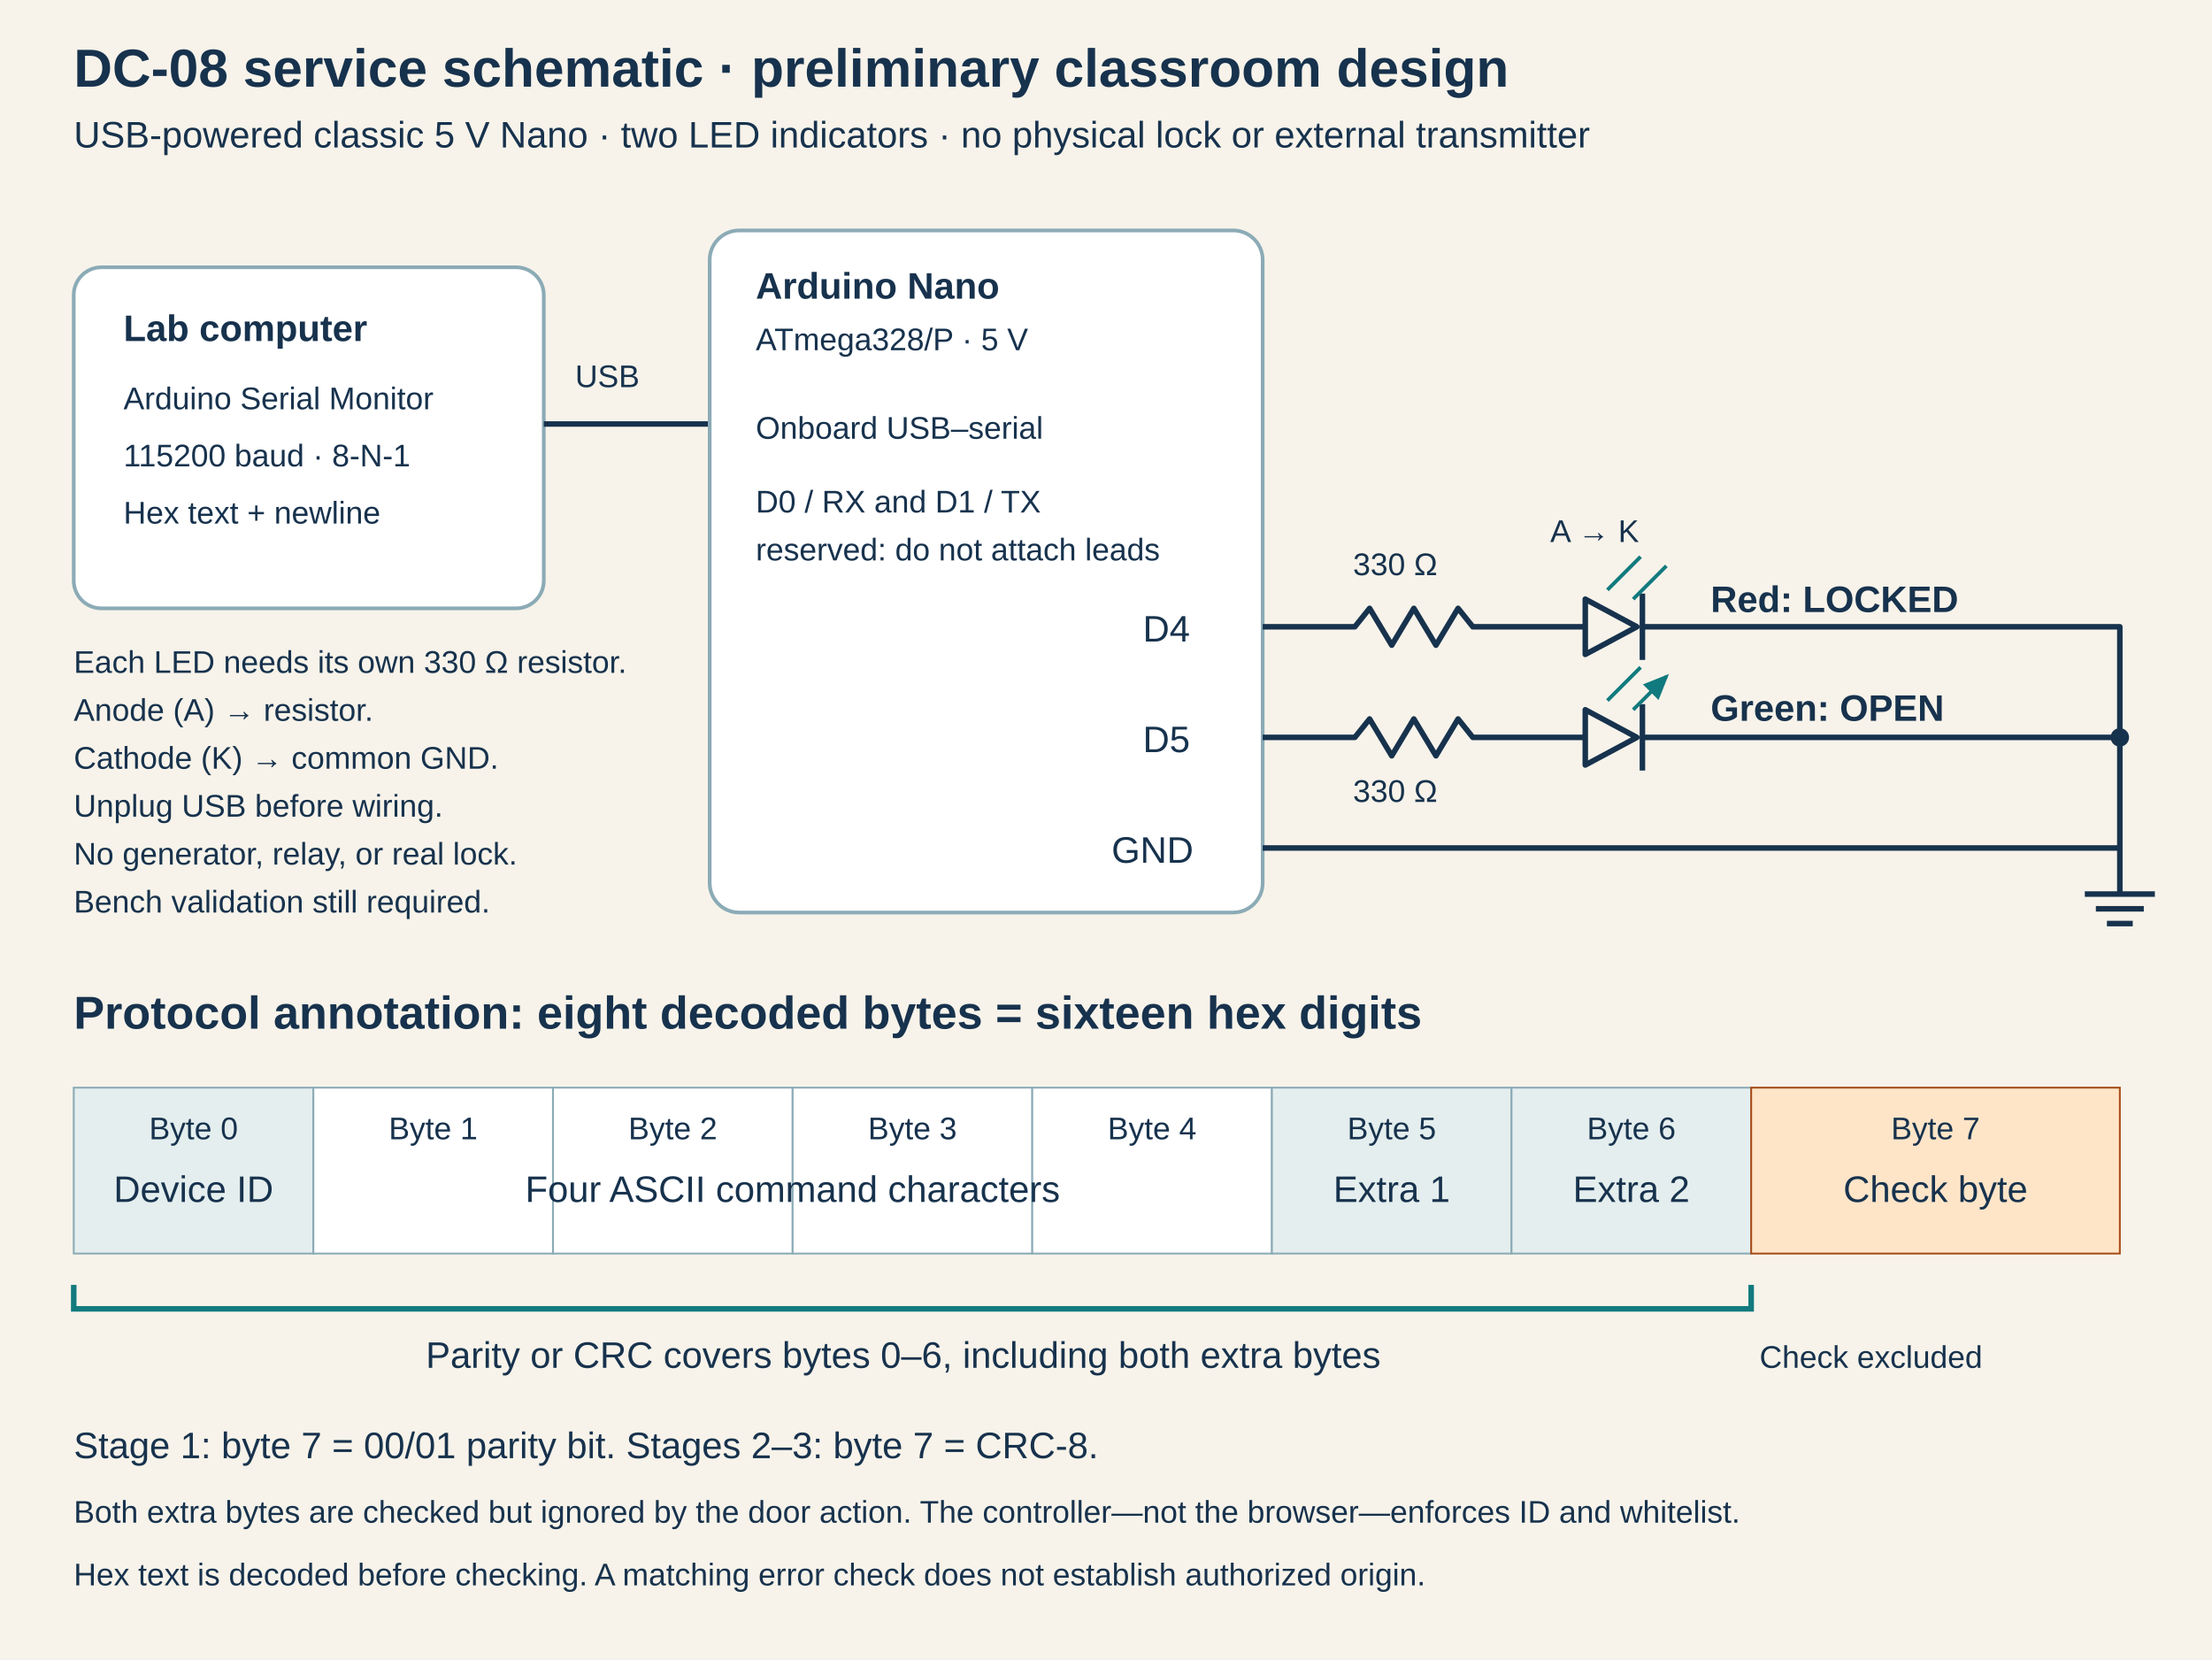
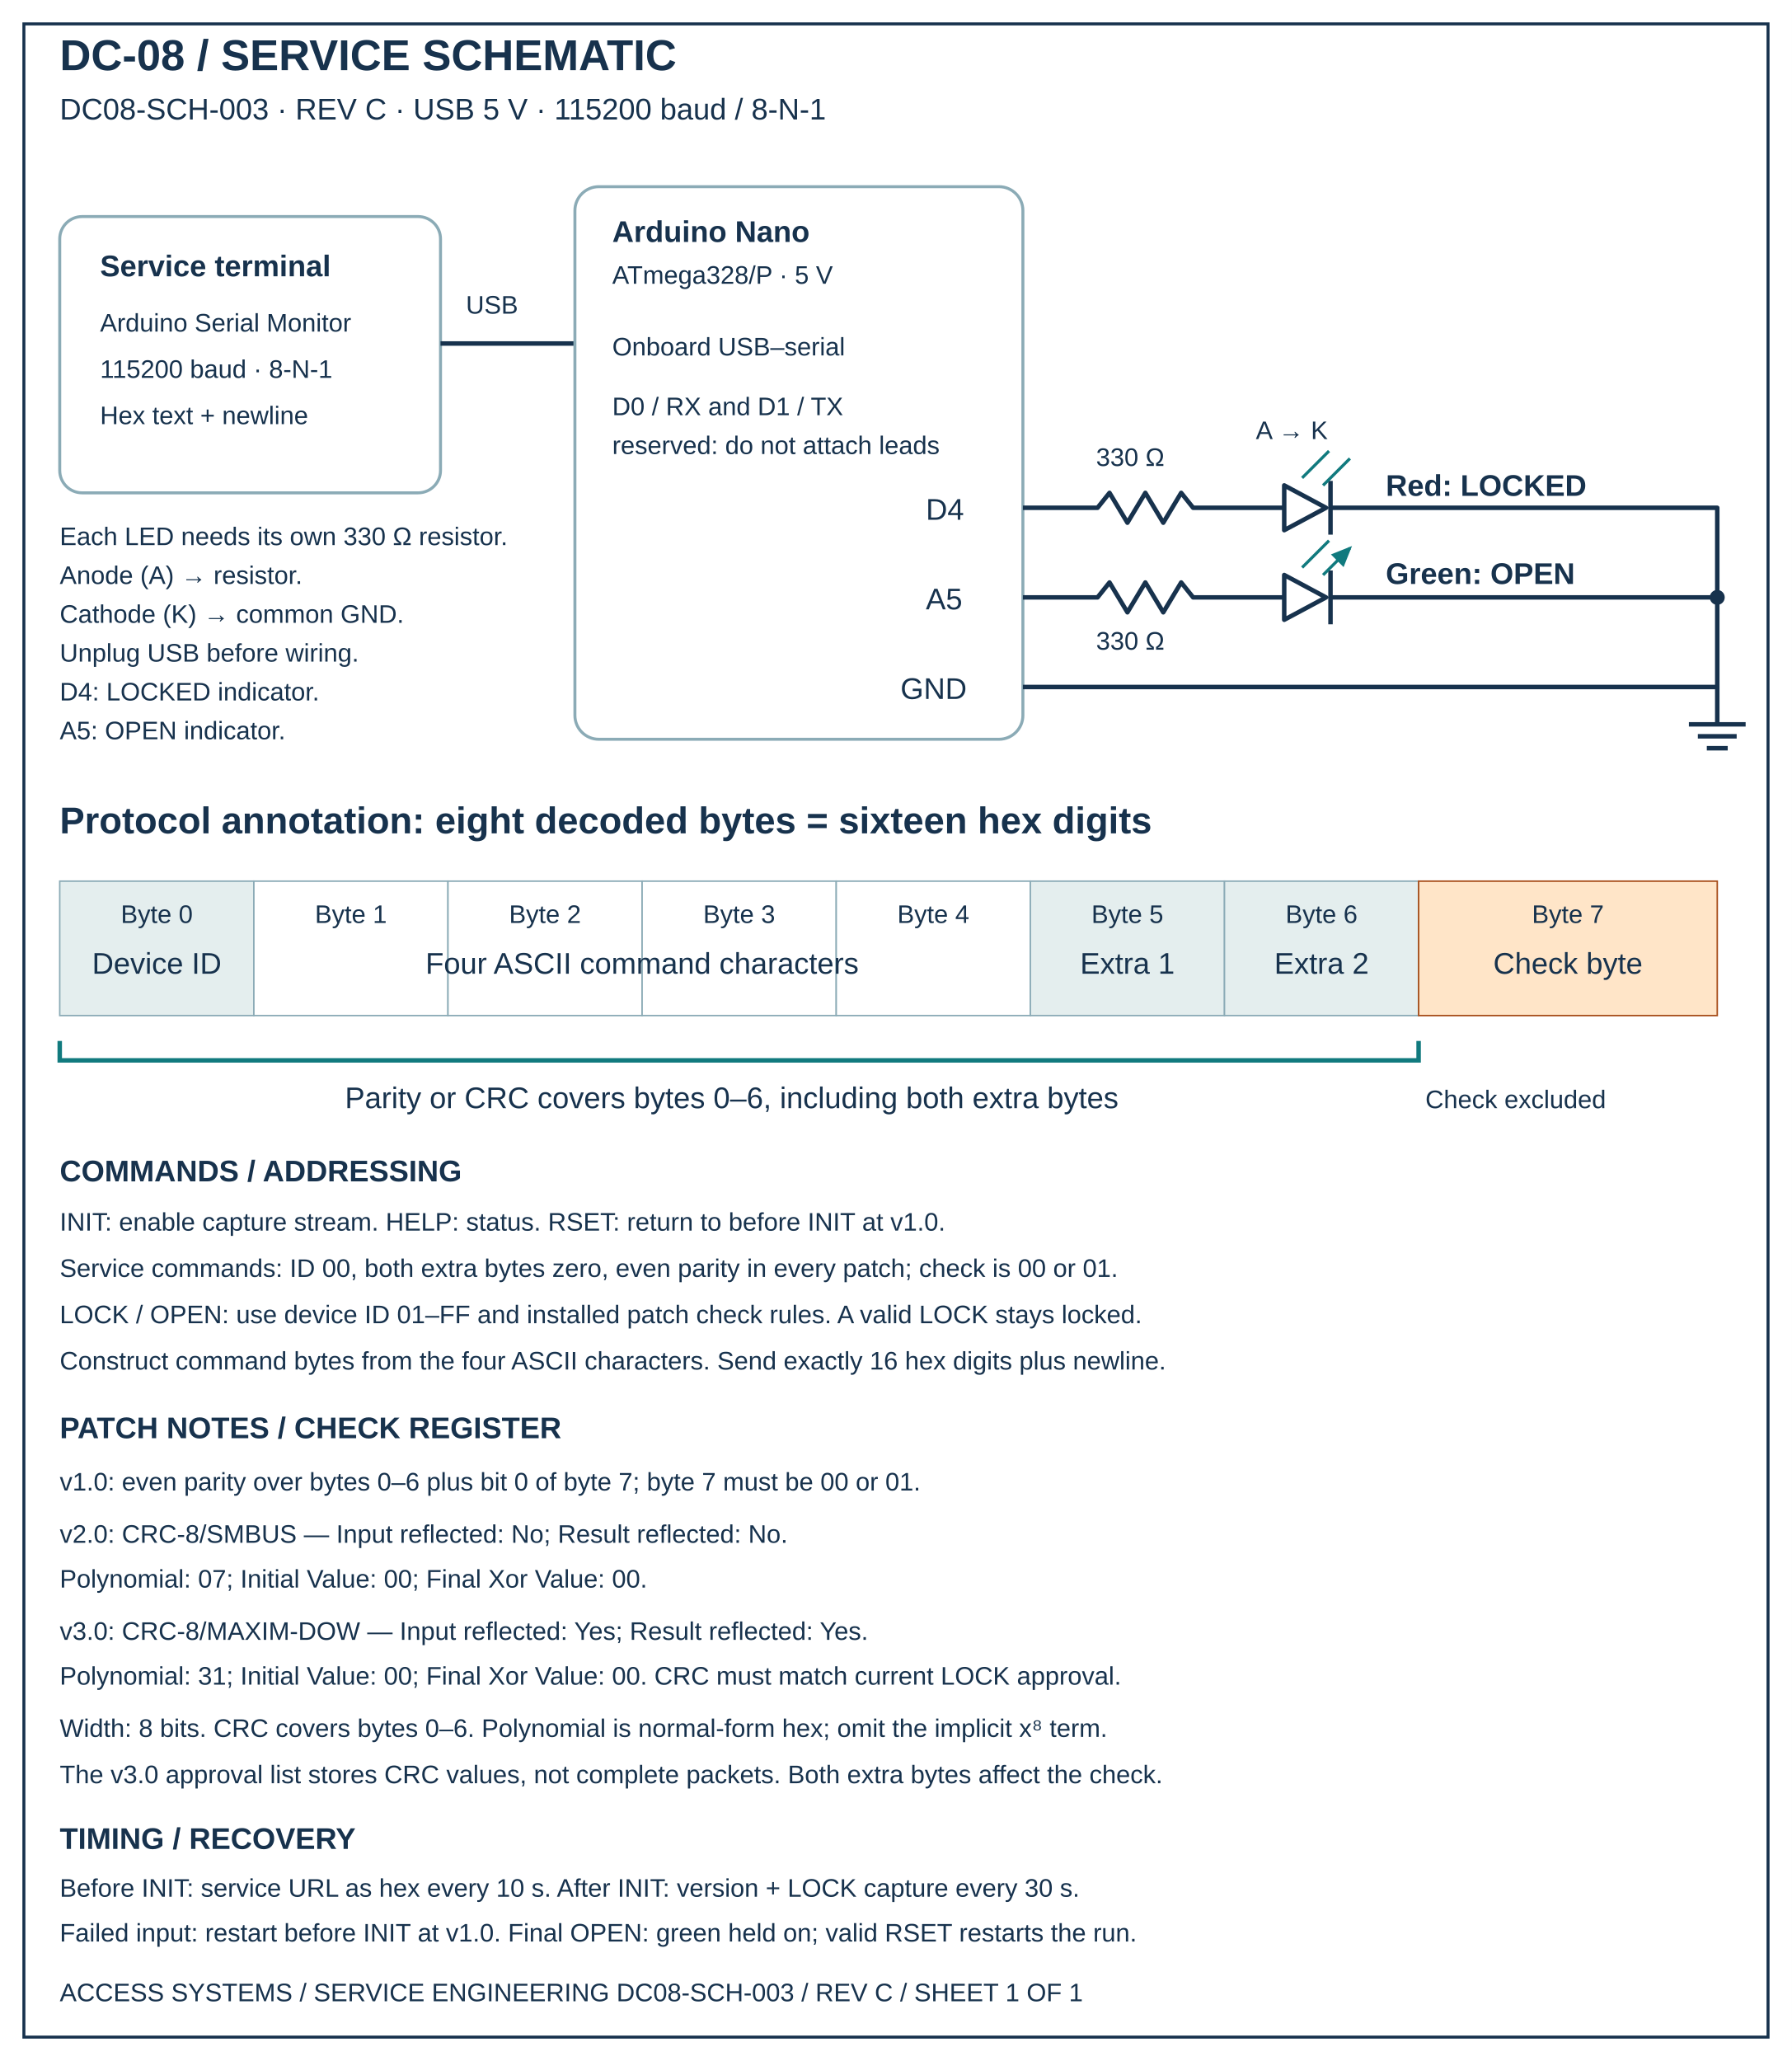
- <svg xmlns="http://www.w3.org/2000/svg" width="1200" height="900" viewBox="0 0 1200 900" role="img" aria-labelledby="title desc">
+ <svg xmlns="http://www.w3.org/2000/svg" width="1200" height="1380" viewBox="0 0 1200 1380" role="img" aria-labelledby="title desc">
  <defs>
    <marker id="arrow" markerWidth="8" markerHeight="8" refX="6" refY="3" orient="auto">
      <path d="M0 0 L0 6 L7 3 Z" fill="#117a7e" />
    </marker>
    <style>text{font-family:Arial,sans-serif;fill:#17324d}.label{font-size:20px}.small{font-size:17px}.wire{fill:none;stroke:#17324d;stroke-width:3;stroke-linejoin:round}.box{fill:#fff;stroke:#8babb6;stroke-width:2}.mono{font-family:monospace;font-size:22px}</style>
  </defs>
-   <rect width="1200" height="900" fill="#f7f3ea" />
-   <text x="40" y="47" font-size="29" font-weight="bold">DC-08 service schematic · preliminary classroom design</text>
-   <text x="40" y="80" class="label">USB-powered classic 5 V Nano · two LED indicators · no physical lock or external transmitter</text>
+   <rect width="1200" height="1380" fill="#fff" />
+   <rect x="16" y="16" width="1168" height="1348" fill="none" stroke="#17324d" stroke-width="2" />
+   <text x="40" y="47" font-size="29" font-weight="bold">DC-08 / SERVICE SCHEMATIC</text>
+   <text x="40" y="80" class="label">DC08-SCH-003 · REV C · USB 5 V · 115200 baud / 8-N-1</text>
  <rect x="40" y="145" width="255" height="185" rx="15" class="box" />
-   <text x="67" y="185" class="label" font-weight="bold">Lab computer</text>
+   <text x="67" y="185" class="label" font-weight="bold">Service terminal</text>
  <text x="67" y="222" class="small">Arduino Serial Monitor</text>
  <text x="67" y="253" class="small">115200 baud · 8-N-1</text>
  <text x="67" y="284" class="small">Hex text + newline</text>
  <path d="M295 230 H385" class="wire" />
  <text x="312" y="210" class="small">USB</text>
  <rect x="385" y="125" width="300" height="370" rx="16" class="box" />
  <text x="410" y="162" class="label" font-weight="bold">Arduino Nano</text>
  <text x="410" y="190" class="small">ATmega328/P · 5 V</text>
  <text x="410" y="238" class="small">Onboard USB–serial</text>
  <text x="410" y="278" class="small">D0 / RX and D1 / TX</text>
  <text x="410" y="304" class="small">reserved: do not attach leads</text>
  <text x="620" y="348" class="label">D4</text>
-   <text x="620" y="408" class="label">D5</text>
+   <text x="620" y="408" class="label">A5</text>
  <text x="603" y="468" class="label">GND</text>
  <path d="M685 340 H735 l8 -10 12 20 12 -20 12 20 12 -20 8 10 H860" class="wire" />
  <path d="M685 400 H735 l8 -10 12 20 12 -20 12 20 12 -20 8 10 H860" class="wire" />
  <text x="734" y="312" class="small">330 Ω</text>
  <text x="734" y="435" class="small">330 Ω</text>
  <path d="M860 325 L860 355 L888 340 Z M891 322 V358 M891 340 H1150 V460 H685" class="wire" />
  <path d="M860 385 L860 415 L888 400 Z M891 382 V418 M891 400 H1150" class="wire" />
  <path d="M872 320 L890 302 M886 325 L904 307 M872 380 L890 362 M886 385 L904 367" stroke="#117a7e" stroke-width="2" marker-end="url(#arrow)" />
  <text x="928" y="332" class="label" font-weight="bold">Red: LOCKED</text>
  <text x="928" y="391" class="label" font-weight="bold">Green: OPEN</text>
  <text x="841" y="294" class="small">A → K</text>
  <circle cx="1150" cy="400" r="5" fill="#17324d" />
  <path d="M1150 460 V485 M1131 485 H1169 M1137 493 H1163 M1143 501 H1157" class="wire" />
  <text x="40" y="365" class="small">Each LED needs its own 330 Ω resistor.</text>
  <text x="40" y="391" class="small">Anode (A) → resistor.</text>
  <text x="40" y="417" class="small">Cathode (K) → common GND.</text>
  <text x="40" y="443" class="small">Unplug USB before wiring.</text>
-   <text x="40" y="469" class="small">No generator, relay, or real lock.</text>
-   <text x="40" y="495" class="small">Bench validation still required.</text>
+   <text x="40" y="469" class="small">D4: LOCKED indicator.</text>
+   <text x="40" y="495" class="small">A5: OPEN indicator.</text>
  <text x="40" y="558" font-size="25" font-weight="bold">Protocol annotation: eight decoded bytes = sixteen hex digits</text>
  <g transform="translate(40 590)">
    <rect width="130" height="90" fill="#e4eeee" stroke="#8babb6" />
    <rect x="130" width="130" height="90" fill="#fff" stroke="#8babb6" />
    <rect x="260" width="130" height="90" fill="#fff" stroke="#8babb6" />
    <rect x="390" width="130" height="90" fill="#fff" stroke="#8babb6" />
    <rect x="520" width="130" height="90" fill="#fff" stroke="#8babb6" />
    <rect x="650" width="130" height="90" fill="#e4eeee" stroke="#8babb6" />
    <rect x="780" width="130" height="90" fill="#e4eeee" stroke="#8babb6" />
    <rect x="910" width="200" height="90" fill="#ffe5c8" stroke="#a74d19" />
    <text x="65" y="28" text-anchor="middle" class="small">Byte 0</text>
    <text x="65" y="62" text-anchor="middle" class="label">Device ID</text>
    <text x="195" y="28" text-anchor="middle" class="small">Byte 1</text>
    <text x="325" y="28" text-anchor="middle" class="small">Byte 2</text>
    <text x="455" y="28" text-anchor="middle" class="small">Byte 3</text>
    <text x="585" y="28" text-anchor="middle" class="small">Byte 4</text>
    <text x="390" y="62" text-anchor="middle" class="label">Four ASCII command characters</text>
    <text x="715" y="28" text-anchor="middle" class="small">Byte 5</text>
    <text x="715" y="62" text-anchor="middle" class="label">Extra 1</text>
    <text x="845" y="28" text-anchor="middle" class="small">Byte 6</text>
    <text x="845" y="62" text-anchor="middle" class="label">Extra 2</text>
    <text x="1010" y="28" text-anchor="middle" class="small">Byte 7</text>
    <text x="1010" y="62" text-anchor="middle" class="label">Check byte</text>
  </g>
  <path d="M40 697 V710 H950 V697" stroke="#117a7e" stroke-width="3" fill="none" />
  <text x="490" y="742" text-anchor="middle" class="label">Parity or CRC covers bytes 0–6, including both extra bytes</text>
  <text x="1015" y="742" text-anchor="middle" class="small">Check excluded</text>
-   <text x="40" y="791" class="label">Stage 1: byte 7 = 00/01 parity bit. Stages 2–3: byte 7 = CRC-8.</text>
-   <text x="40" y="826" class="small">Both extra bytes are checked but ignored by the door action. The controller—not the browser—enforces ID and whitelist.</text>
-   <text x="40" y="860" class="small">Hex text is decoded before checking. A matching error check does not establish authorized origin.</text>
+   <text x="40" y="791" class="label" font-weight="bold">COMMANDS / ADDRESSING</text>
+   <text x="40" y="824" class="small">INIT: enable capture stream. HELP: status. RSET: return to before INIT at v1.0.</text>
+   <text x="40" y="855" class="small">Service commands: ID 00, both extra bytes zero, even parity in every patch; check is 00 or 01.</text>
+   <text x="40" y="886" class="small">LOCK / OPEN: use device ID 01–FF and installed patch check rules. A valid LOCK stays locked.</text>
+   <text x="40" y="917" class="small">Construct command bytes from the four ASCII characters. Send exactly 16 hex digits plus newline.</text>
+   <text x="40" y="963" class="label" font-weight="bold">PATCH NOTES / CHECK REGISTER</text>
+   <text x="40" y="998" class="small">v1.0: even parity over bytes 0–6 plus bit 0 of byte 7; byte 7 must be 00 or 01.</text>
+   <text x="40" y="1033" class="small">v2.0: CRC-8/SMBUS — Input reflected: No; Result reflected: No.</text>
+   <text x="40" y="1063" class="small">Polynomial: 07; Initial Value: 00; Final Xor Value: 00.</text>
+   <text x="40" y="1098" class="small">v3.0: CRC-8/MAXIM-DOW — Input reflected: Yes; Result reflected: Yes.</text>
+   <text x="40" y="1128" class="small">Polynomial: 31; Initial Value: 00; Final Xor Value: 00. CRC must match current LOCK approval.</text>
+   <text x="40" y="1163" class="small">Width: 8 bits. CRC covers bytes 0–6. Polynomial is normal-form hex; omit the implicit x⁸ term.</text>
+   <text x="40" y="1194" class="small">The v3.0 approval list stores CRC values, not complete packets. Both extra bytes affect the check.</text>
+   <text x="40" y="1238" class="label" font-weight="bold">TIMING / RECOVERY</text>
+   <text x="40" y="1270" class="small">Before INIT: service URL as hex every 10 s. After INIT: version + LOCK capture every 30 s.</text>
+   <text x="40" y="1300" class="small">Failed input: restart before INIT at v1.0. Final OPEN: green held on; valid RSET restarts the run.</text>
+   <text x="40" y="1340" class="small">ACCESS SYSTEMS / SERVICE ENGINEERING                                       DC08-SCH-003 / REV C / SHEET 1 OF 1</text>
</svg>
